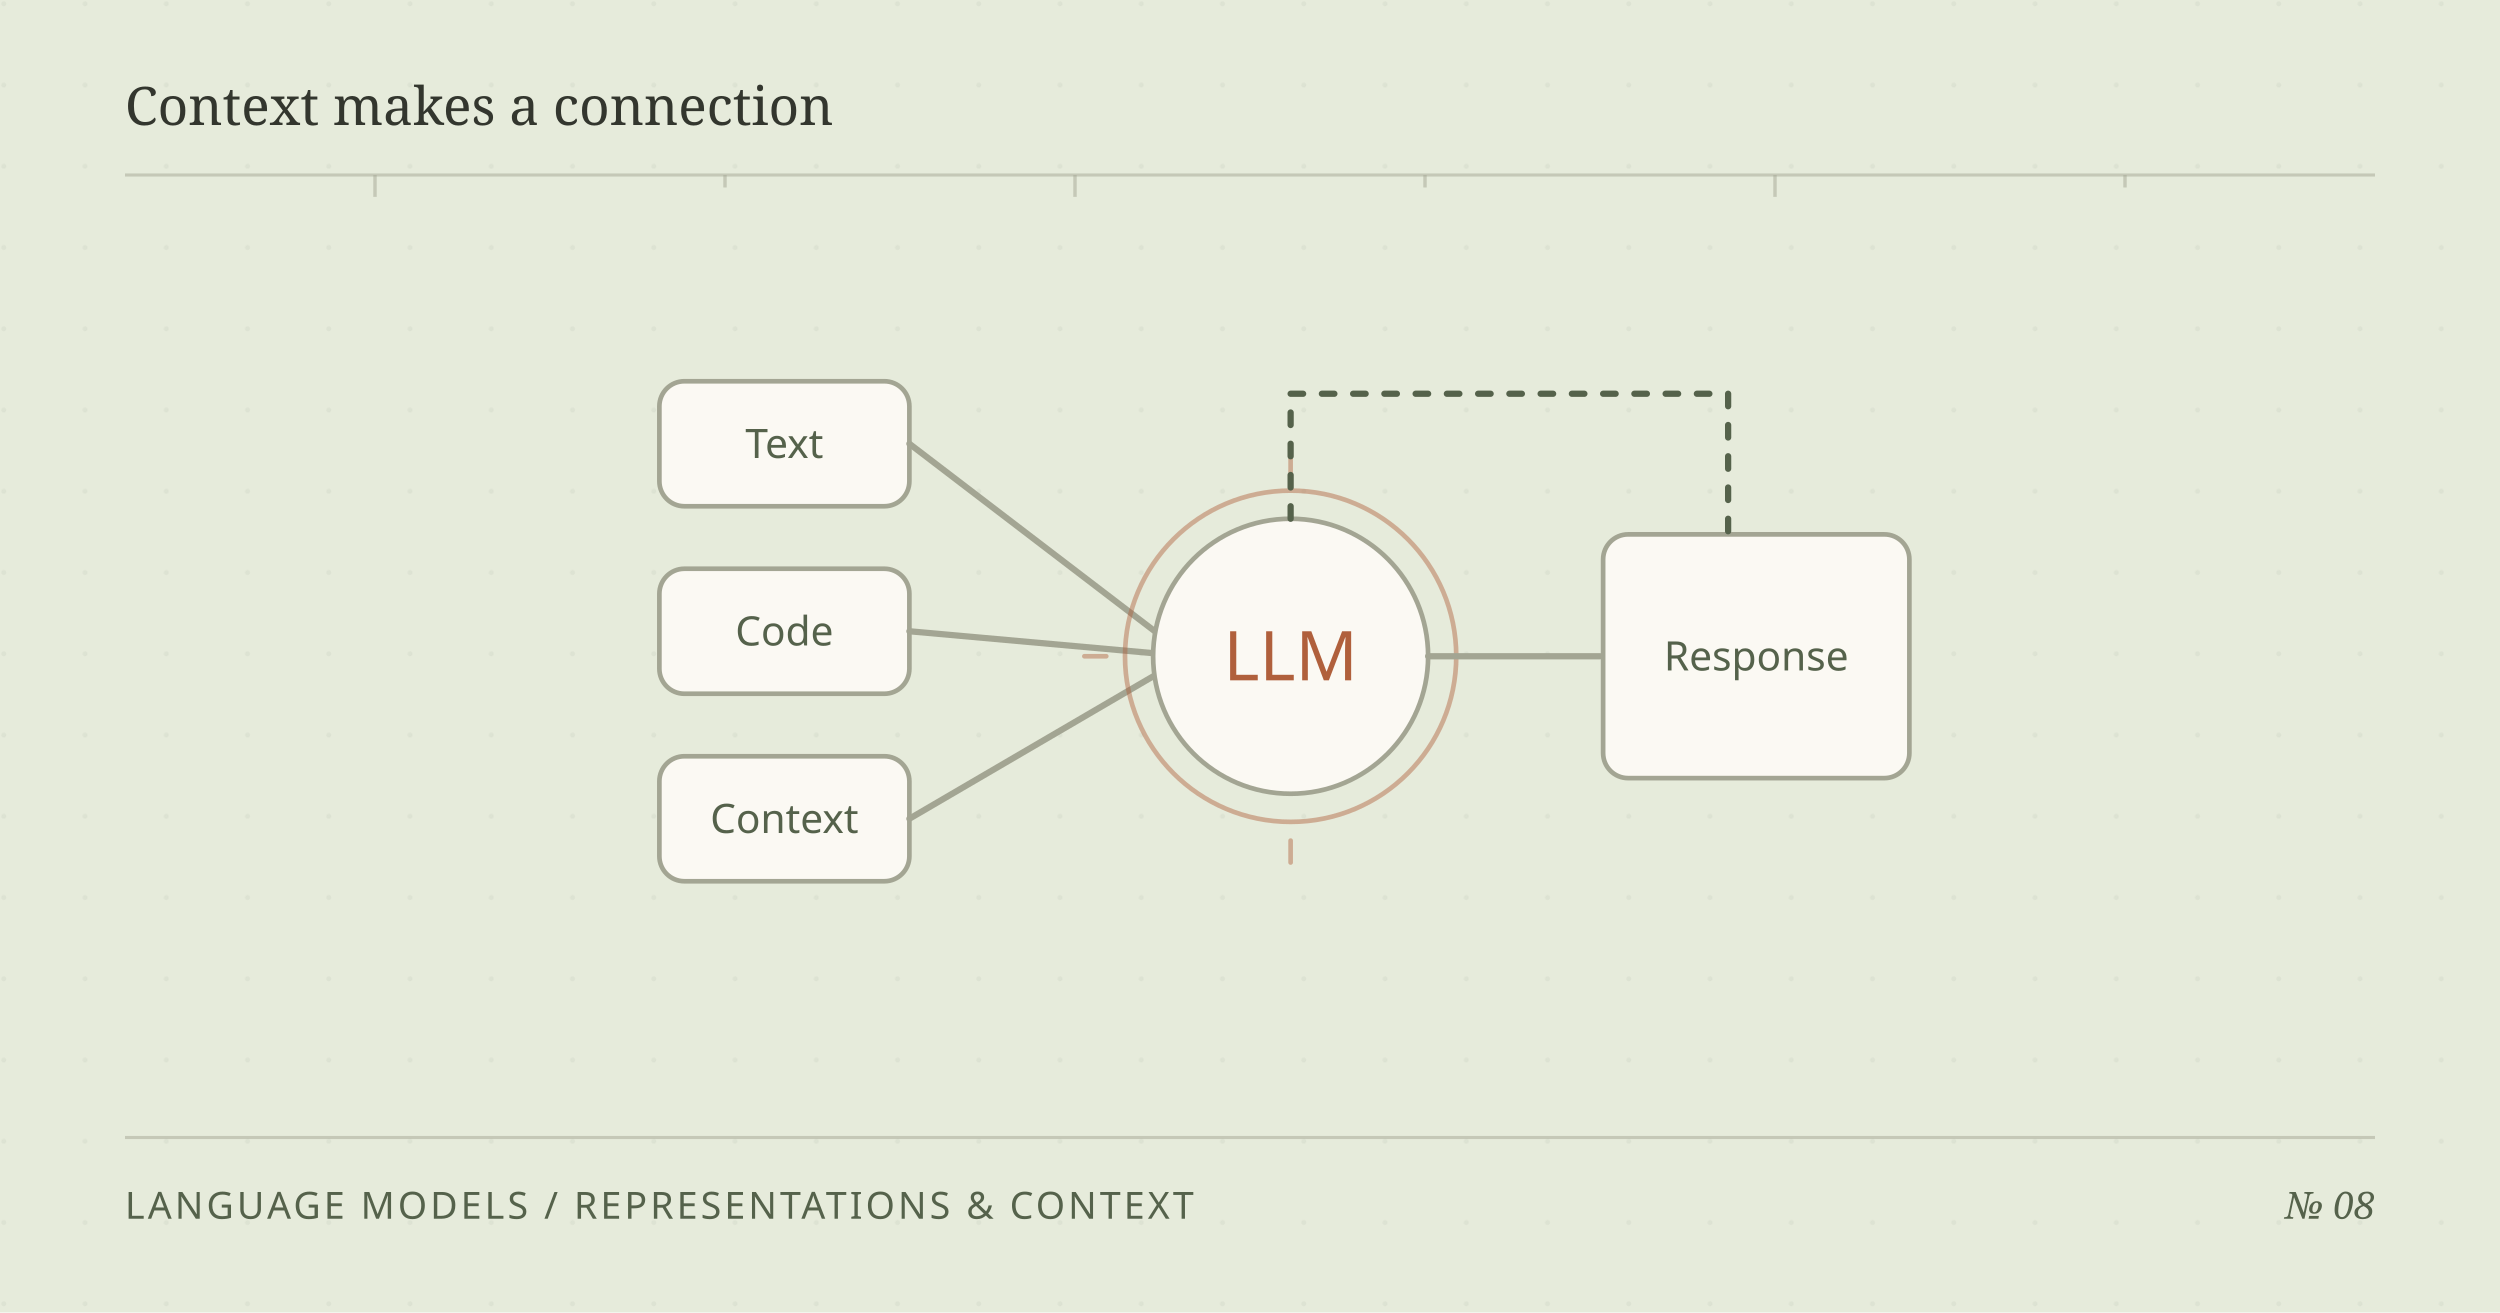
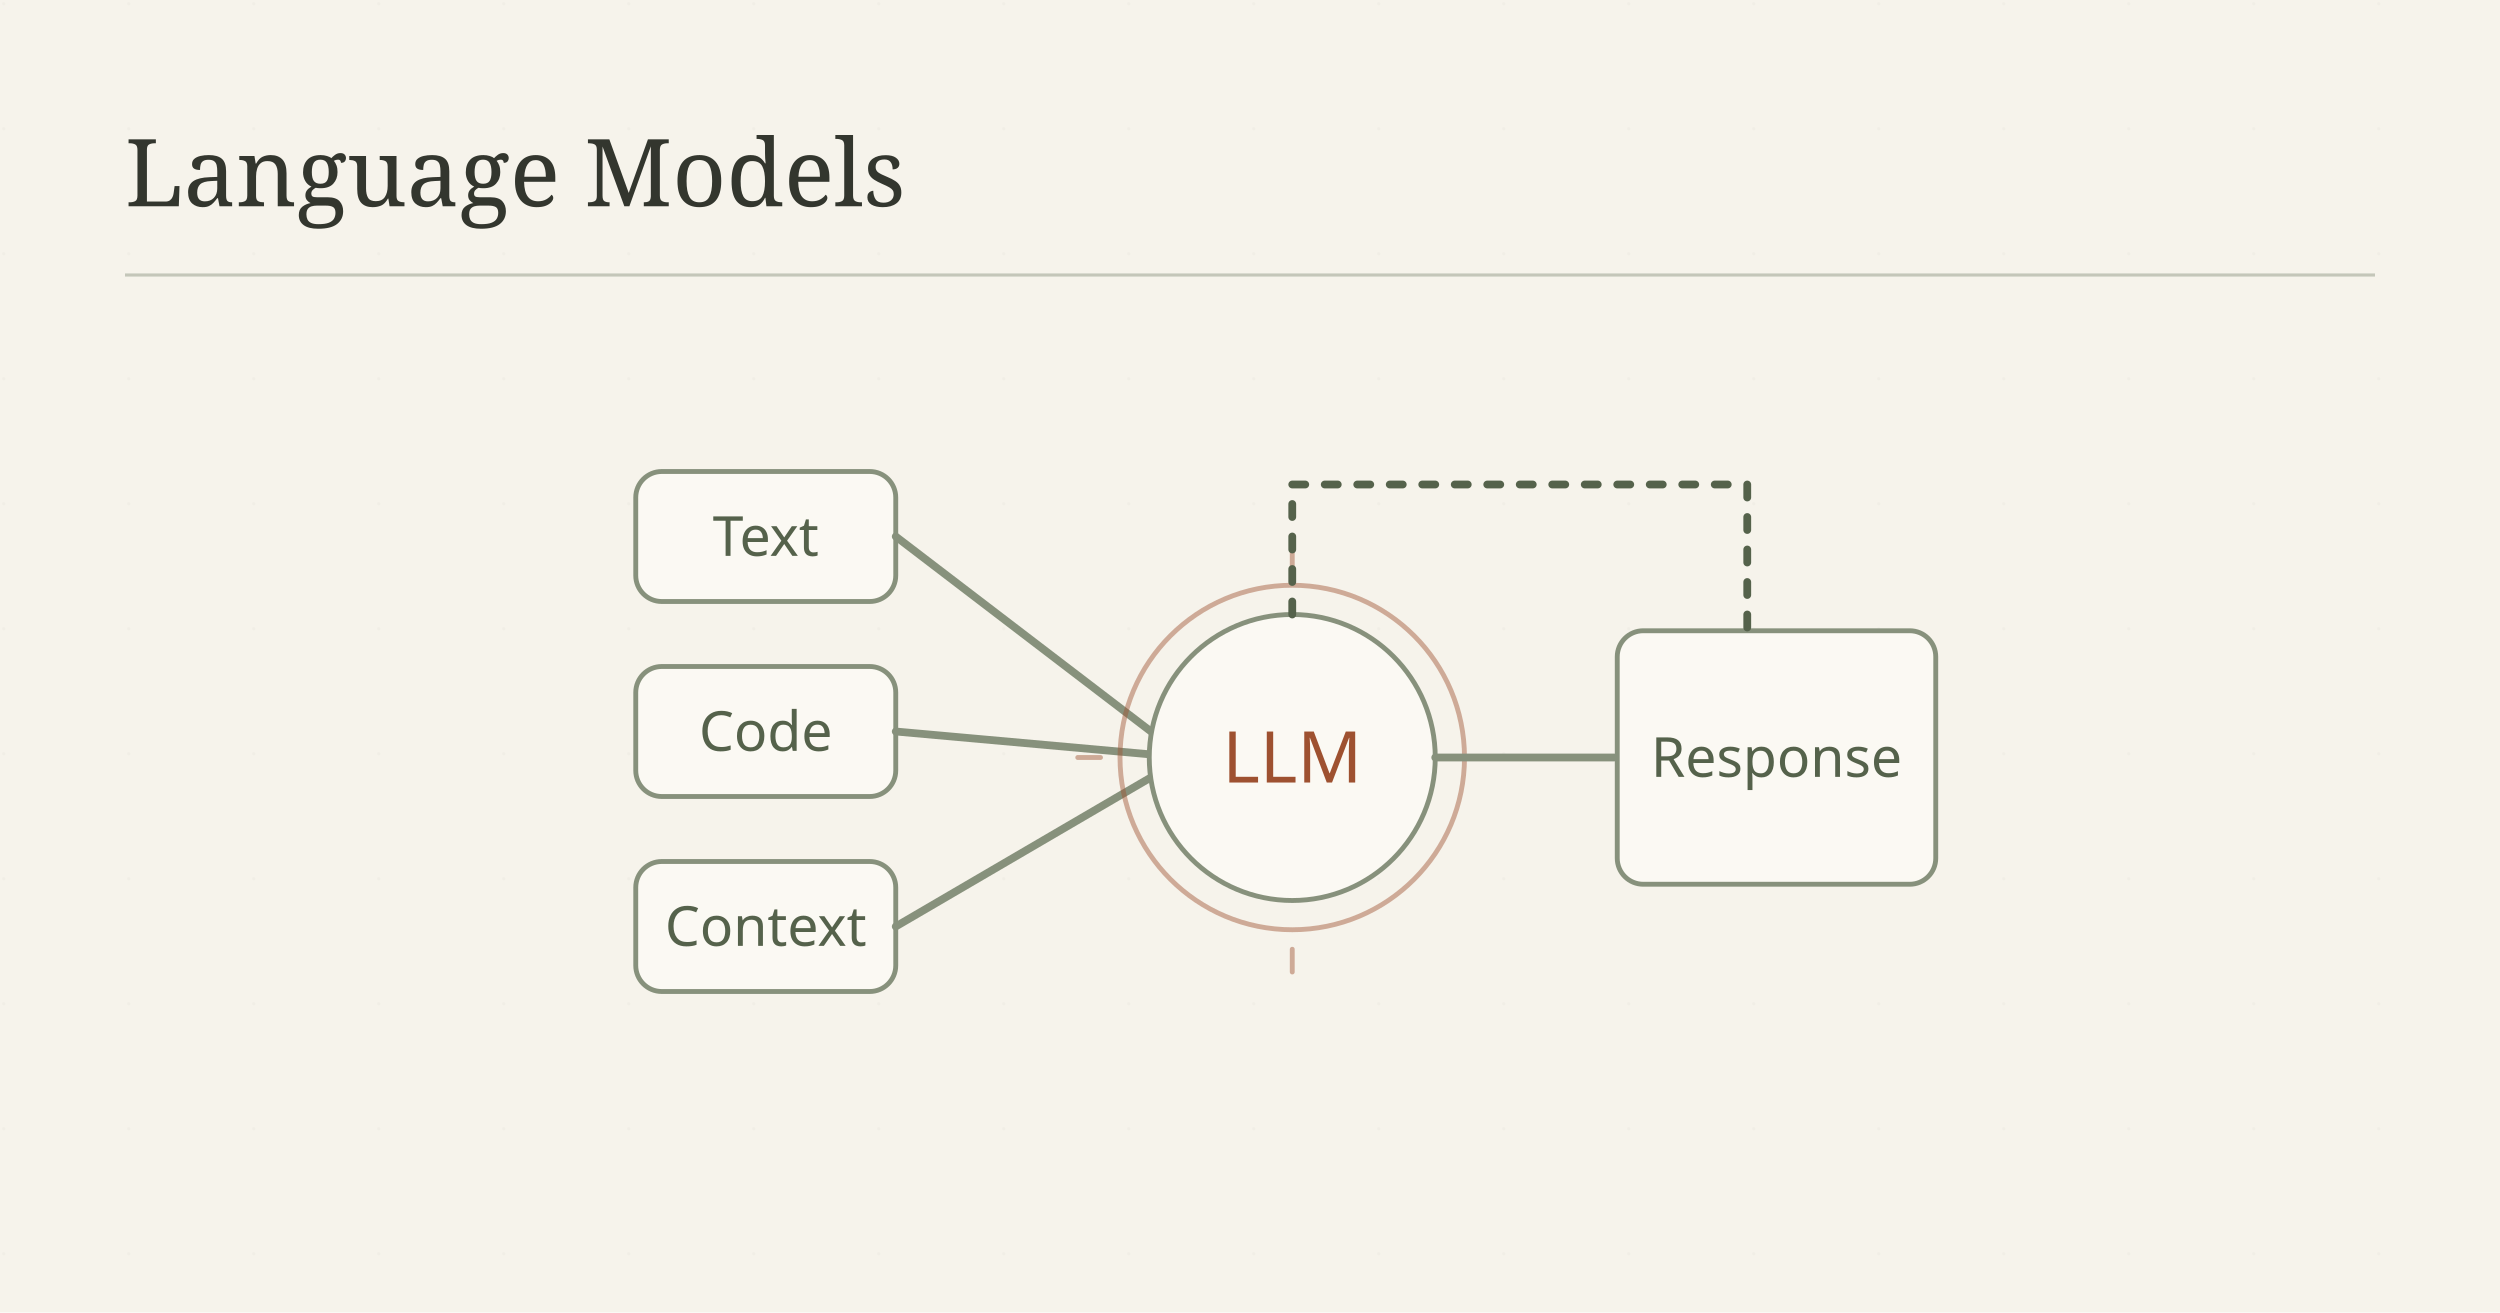
- <svg xmlns="http://www.w3.org/2000/svg" width="800" height="420" viewBox="0 0 800 420" fill="none">
-   <rect width="800" height="420" fill="#e6ebdb" />
+ <svg xmlns="http://www.w3.org/2000/svg" width="800" height="420" viewBox="0 0 800 420" fill="none" role="img" aria-labelledby="cover-title">
+   <rect width="800" height="420" fill="#f6f3eb" />
  <defs>
-     <pattern id="g-post-llm" width="26" height="26" patternUnits="userSpaceOnUse">
-       <circle cx="1.2" cy="1.2" r=".8" fill="#33362e" opacity=".05" />
+     <pattern id="g-post-llm" width="40" height="40" patternUnits="userSpaceOnUse">
+       <circle cx="1.2" cy="1.2" r=".55" fill="#33362e" opacity=".025" />
    </pattern>
  </defs>
  <rect width="800" height="420" fill="url(#g-post-llm)" />
-   <path d="M40 56h720M40 364h720" stroke="#a3a593" opacity=".5" />
-   <path d="M120 56v7" stroke="#a3a593" stroke-width="1.1" opacity=".5" />
-   <path d="M232 56v4" stroke="#a3a593" stroke-width="1.1" opacity=".5" />
-   <path d="M344 56v7" stroke="#a3a593" stroke-width="1.1" opacity=".5" />
-   <path d="M456 56v4" stroke="#a3a593" stroke-width="1.1" opacity=".5" />
-   <path d="M568 56v7" stroke="#a3a593" stroke-width="1.1" opacity=".5" />
-   <path d="M680 56v4" stroke="#a3a593" stroke-width="1.1" opacity=".5" />
-   <text x="40" y="40" font-family="Georgia,serif" font-size="17" fill="#33362e">Context makes a connection</text>
-   <text x="40" y="390" font-family="sans-serif" font-size="12" letter-spacing="1" fill="#55624b">LANGUAGE MODELS / REPRESENTATIONS &amp; CONTEXT</text>
-   <text x="760" y="390" font-family="Georgia,serif" font-size="12" font-style="italic" fill="#55624b" text-anchor="end">№ 08</text>
-   <rect x="211" y="122" width="80" height="40" rx="8" fill="#fbf9f3" stroke="#a3a593" stroke-width="1.5" />
-   <text x="251" y="146.55" font-family="sans-serif" font-size="13" fill="#55624b" text-anchor="middle">Text</text>
-   <path d="M291 142 380 210" stroke="#a3a593" stroke-width="2" stroke-linecap="round" stroke-linejoin="round" fill="none" />
-   <rect x="211" y="182" width="80" height="40" rx="8" fill="#fbf9f3" stroke="#a3a593" stroke-width="1.5" />
-   <text x="251" y="206.55" font-family="sans-serif" font-size="13" fill="#55624b" text-anchor="middle">Code</text>
-   <path d="M291 202 380 210" stroke="#a3a593" stroke-width="2" stroke-linecap="round" stroke-linejoin="round" fill="none" />
-   <rect x="211" y="242" width="80" height="40" rx="8" fill="#fbf9f3" stroke="#a3a593" stroke-width="1.5" />
-   <text x="251" y="266.55" font-family="sans-serif" font-size="13" fill="#55624b" text-anchor="middle">Context</text>
-   <path d="M291 262 380 210" stroke="#a3a593" stroke-width="2" stroke-linecap="round" stroke-linejoin="round" fill="none" />
-   <circle cx="413" cy="210" r="53" fill="none" stroke="#b0603c" stroke-width="1.5" opacity=".45" />
-   <path d="M413 151v-7M413 269v7M354 210h-7M472 210h7" stroke="#b0603c" stroke-width="1.5" stroke-linecap="round" opacity=".45" />
-   <circle cx="413" cy="210" r="44" fill="#fbf9f3" stroke="#a3a593" stroke-width="1.5" />
-   <text x="413" y="217.7" font-family="sans-serif" font-size="22" fill="#b0603c" text-anchor="middle">LLM</text>
-   <path d="M457 210h55" stroke="#a3a593" stroke-width="2" stroke-linecap="round" stroke-linejoin="round" fill="none" />
-   <rect x="513" y="171" width="98" height="78" rx="8" fill="#fbf9f3" stroke="#a3a593" stroke-width="1.5" />
-   <text x="562" y="214.55" font-family="sans-serif" font-size="13" fill="#55624b" text-anchor="middle">Response</text>
-   <path d="M413 166v-40h140v45" stroke="#55624b" stroke-width="2" stroke-linecap="round" stroke-linejoin="round" fill="none" stroke-dasharray="4 6" />
+   <text x="40" y="66" font-family="Georgia,serif" font-size="30" fill="#33362e">Language Models</text>
+   <path d="M40 88h720" stroke="#87917c" opacity=".45" />
+   <g transform="translate(-16 24) scale(1.04)">
+     <rect x="211" y="122" width="80" height="40" rx="8" fill="#fbf9f3" stroke="#87917c" stroke-width="1.5" />
+     <text x="251" y="147.95" font-family="sans-serif" font-size="17" fill="#55624b" text-anchor="middle">Text</text>
+     <path d="M291 142 380 210" stroke="#87917c" stroke-width="2.4" stroke-linecap="round" stroke-linejoin="round" fill="none" />
+     <rect x="211" y="182" width="80" height="40" rx="8" fill="#fbf9f3" stroke="#87917c" stroke-width="1.5" />
+     <text x="251" y="207.95" font-family="sans-serif" font-size="17" fill="#55624b" text-anchor="middle">Code</text>
+     <path d="M291 202 380 210" stroke="#87917c" stroke-width="2.4" stroke-linecap="round" stroke-linejoin="round" fill="none" />
+     <rect x="211" y="242" width="80" height="40" rx="8" fill="#fbf9f3" stroke="#87917c" stroke-width="1.5" />
+     <text x="251" y="267.95" font-family="sans-serif" font-size="17" fill="#55624b" text-anchor="middle">Context</text>
+     <path d="M291 262 380 210" stroke="#87917c" stroke-width="2.4" stroke-linecap="round" stroke-linejoin="round" fill="none" />
+     <circle cx="413" cy="210" r="53" fill="none" stroke="#9e5130" stroke-width="1.5" opacity=".45" />
+     <path d="M413 151v-7M413 269v7M354 210h-7M472 210h7" stroke="#9e5130" stroke-width="1.5" stroke-linecap="round" opacity=".45" />
+     <circle cx="413" cy="210" r="44" fill="#fbf9f3" stroke="#87917c" stroke-width="1.5" />
+     <text x="413" y="217.7" font-family="sans-serif" font-size="22" fill="#9e5130" text-anchor="middle">LLM</text>
+     <path d="M457 210h55" stroke="#87917c" stroke-width="2.4" stroke-linecap="round" stroke-linejoin="round" fill="none" />
+     <rect x="513" y="171" width="98" height="78" rx="8" fill="#fbf9f3" stroke="#87917c" stroke-width="1.5" />
+     <text x="562" y="215.95" font-family="sans-serif" font-size="17" fill="#55624b" text-anchor="middle">Response</text>
+     <path d="M413 166v-40h140v45" stroke="#55624b" stroke-width="2.4" stroke-linecap="round" stroke-linejoin="round" fill="none" stroke-dasharray="4 6" />
+   </g>
</svg>
